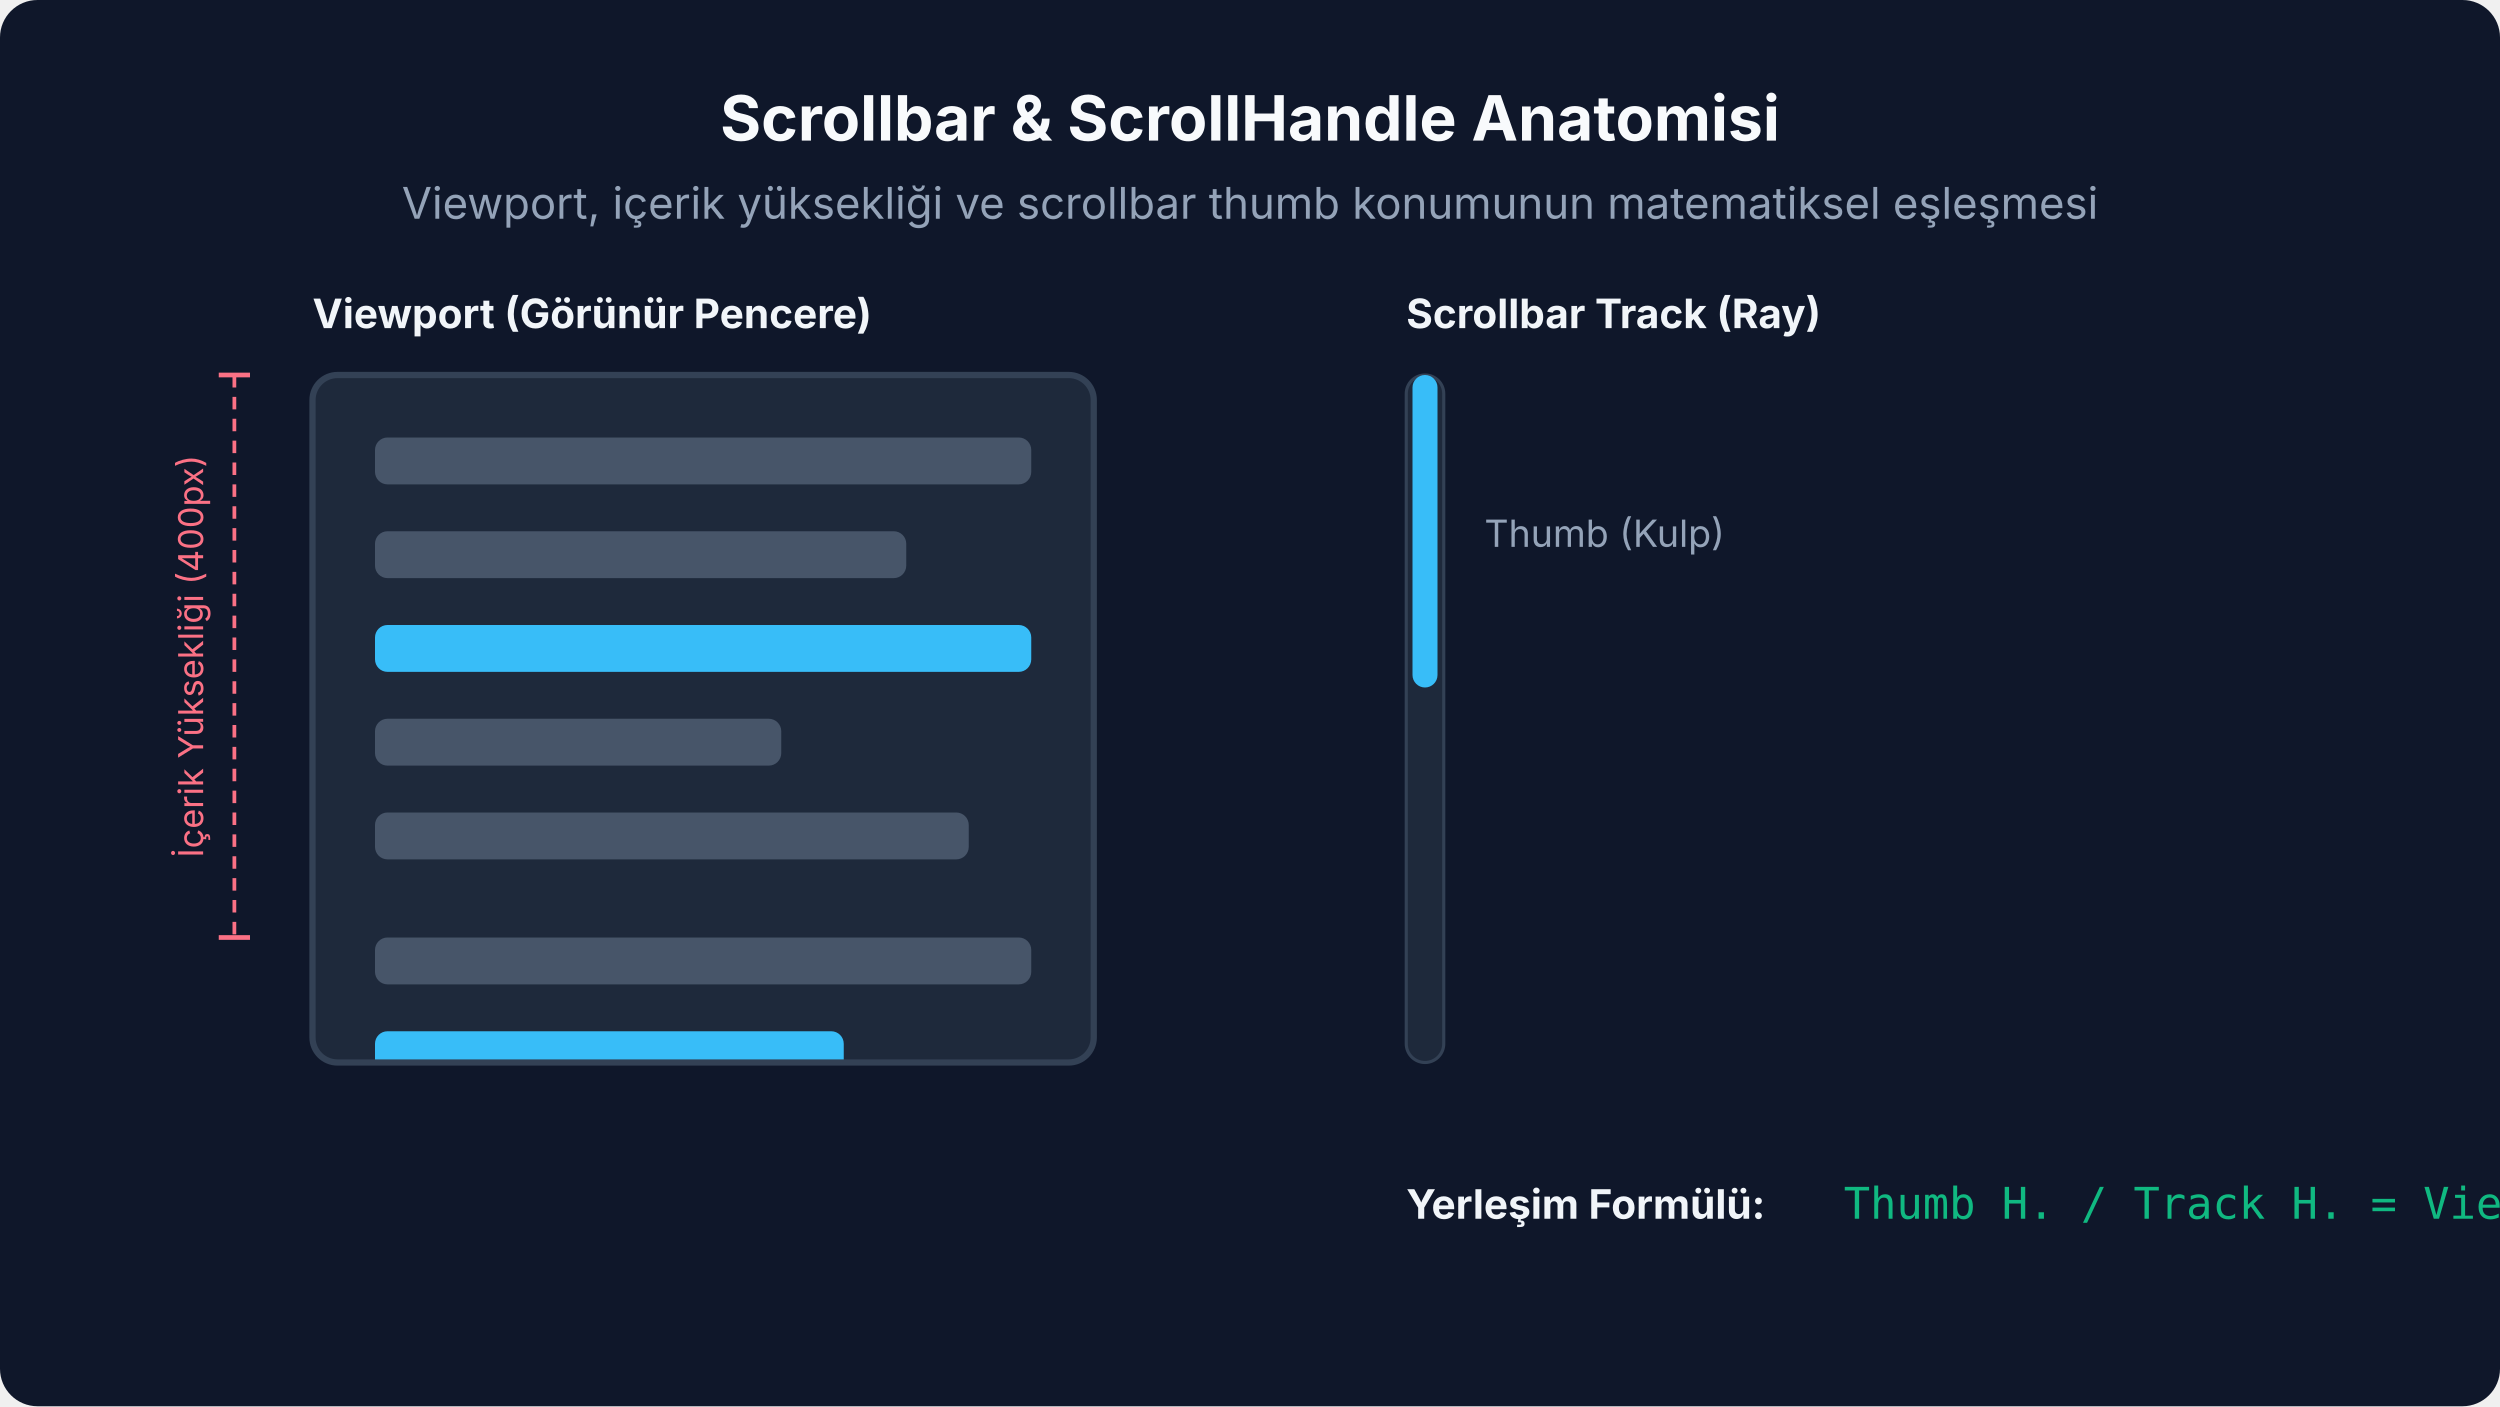
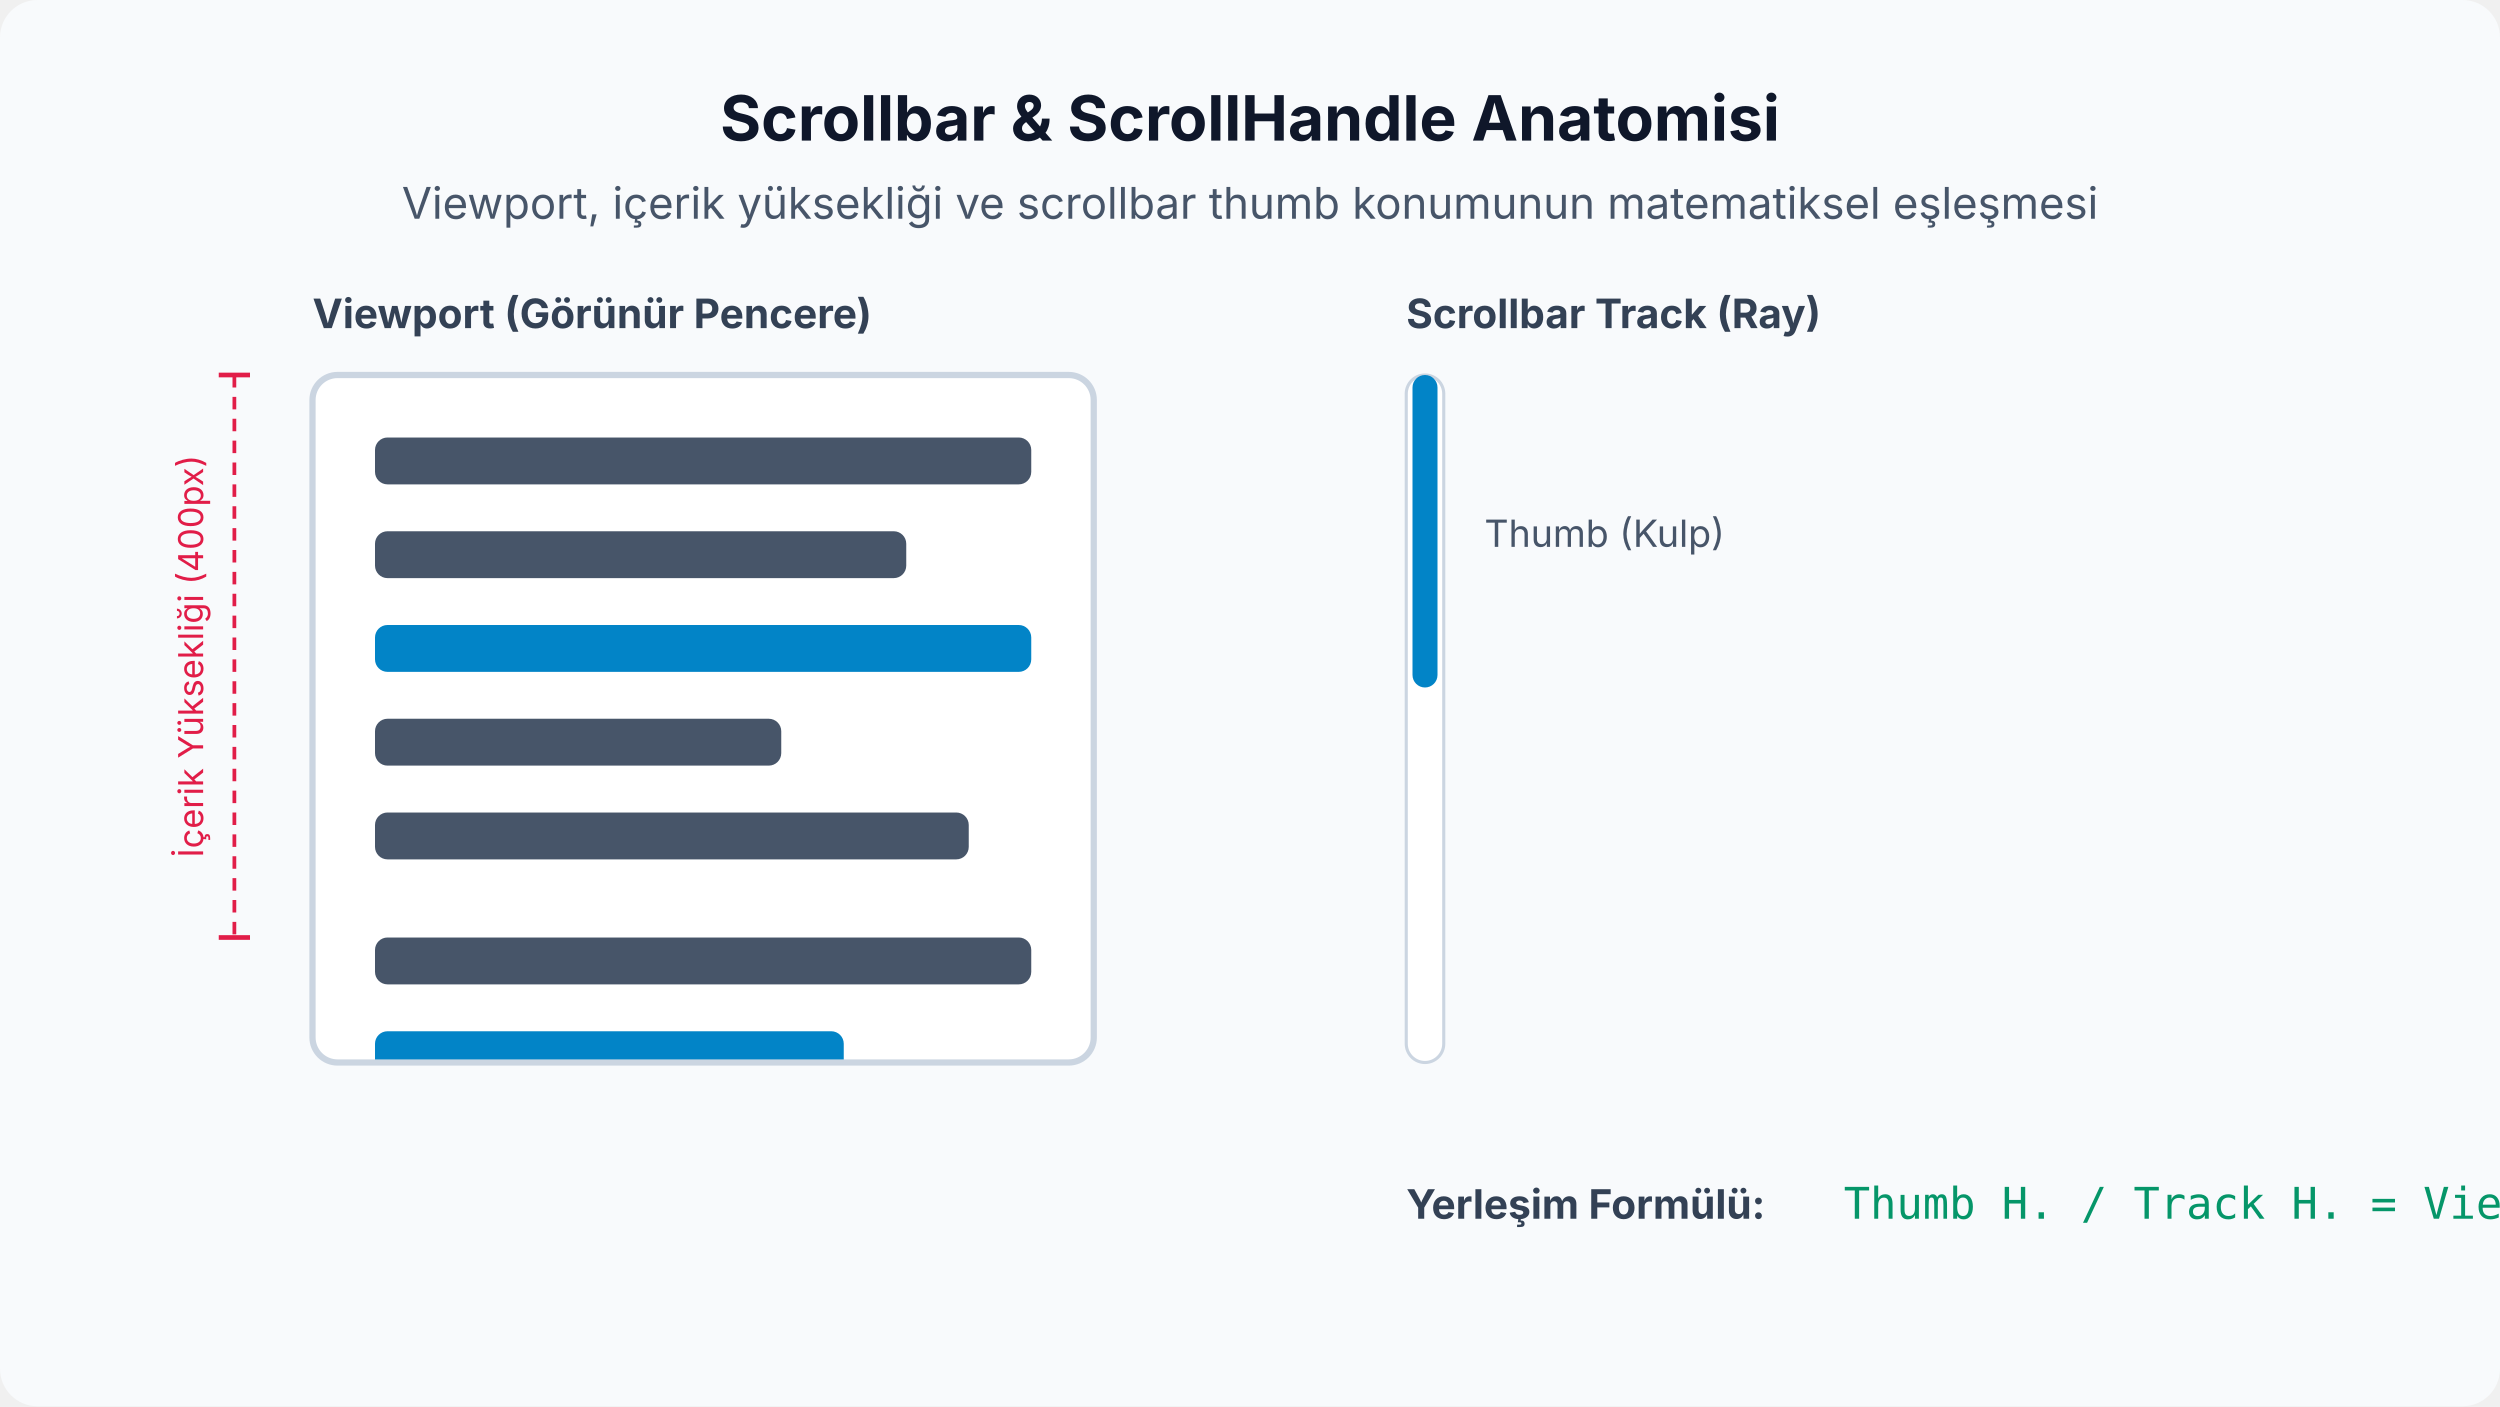
- <svg xmlns="http://www.w3.org/2000/svg" viewBox="0 0 800 450" width="100%" height="100%">
+ <svg xmlns="http://www.w3.org/2000/svg" viewBox="0 0 800 450">
  <defs>
    <style>
-       .bg { fill: #0f172a; rx: 12px; }
-       .title { font-family: system-ui, -apple-system, sans-serif; font-weight: 700; font-size: 20px; fill: #f8fafc; text-anchor: middle; }
-       .sub { font-family: system-ui, -apple-system, sans-serif; font-size: 14px; fill: #94a3b8; text-anchor: middle; }
+       .bg { fill: #f8fafc; rx: 12px; }
+       .title { font-family: system-ui, -apple-system, sans-serif; font-weight: 700; font-size: 20px; fill: #0f172a; text-anchor: middle; }
+       .sub { font-family: system-ui, -apple-system, sans-serif; font-size: 14px; fill: #475569; text-anchor: middle; }
      
      /* Viewport and Content Mock */
-       .viewport-border { fill: none; stroke: #334155; stroke-width: 2; rx: 8px; }
-       .content-bg { fill: #1e293b; rx: 6px; }
+       .viewport-border { fill: none; stroke: #cbd5e1; stroke-width: 2; rx: 8px; }
+       .content-bg { fill: #ffffff; rx: 6px; }
      .text-block { fill: #475569; rx: 4px; }
-       .text-block-highlight { fill: #38bdf8; rx: 4px; }
+       .text-block-highlight { fill: #0284c7; rx: 4px; }

      /* Labels */
-       .lbl { font-family: system-ui, -apple-system, sans-serif; font-size: 12px; fill: #94a3b8; }
-       .lbl-bold { font-family: system-ui, -apple-system, sans-serif; font-weight: 700; font-size: 13px; fill: #f1f5f9; }
-       .lbl-formula { font-family: ui-monospace, SFMono-Regular, Menlo, monospace; font-size: 14px; fill: #10b981; }
+       .lbl { font-family: system-ui, -apple-system, sans-serif; font-size: 12px; fill: #475569; }
+       .lbl-bold { font-family: system-ui, -apple-system, sans-serif; font-weight: 700; font-size: 13px; fill: #334155; }
+       .lbl-formula { font-family: ui-monospace, SFMono-Regular, Menlo, monospace; font-size: 14px; fill: #059669; }

      /* Guide Lines */
-       .guide { stroke: #fb7185; stroke-width: 1.2; stroke-dasharray: 4 3; }
-       .guide-lbl { font-family: system-ui, -apple-system, sans-serif; font-size: 11px; fill: #fb7185; }
+       .guide { stroke: #e11d48; stroke-width: 1.2; stroke-dasharray: 4 3; }
+       .guide-lbl { font-family: system-ui, -apple-system, sans-serif; font-size: 11px; fill: #e11d48; }

      /* Animation Sync: Thumb down -&gt; Content up */
      @keyframes anim-thumb {
        0%, 100% { transform: translateY(0px); }
        50% { transform: translateY(120px); }
      }
      @keyframes anim-content {
        0%, 100% { transform: translateY(0px); }
        50% { transform: translateY(-180px); }
      }

      .animated-thumb { animation: anim-thumb 6s infinite ease-in-out; }
      .animated-content { animation: anim-content 6s infinite ease-in-out; }
    </style>
  </defs>
  <rect width="800" height="450" class="bg" />
  <text x="400" y="45" class="title">Scrollbar &amp; ScrollHandle Anatomisi</text>
  <text x="400" y="70" class="sub">Viewport, içerik yüksekliği ve scrollbar thumb konumunun matematiksel eşleşmesi</text>
  <g transform="translate(100, 120)">
    <text x="0" y="-15" class="lbl-bold">Viewport (Görünür Pencere)</text>
    <mask id="content-mask">
      <rect x="0" y="0" width="250" height="220" fill="white" rx="6" />
    </mask>
    <g mask="url(#content-mask)">
      <g class="animated-content">
        <rect x="0" y="0" width="250" height="400" class="content-bg" />
        <rect x="20" y="20" width="210" height="15" class="text-block" />
        <rect x="20" y="50" width="170" height="15" class="text-block" />
        <rect x="20" y="80" width="210" height="15" class="text-block-highlight" />
        <rect x="20" y="110" width="130" height="15" class="text-block" />
        <rect x="20" y="140" width="190" height="15" class="text-block" />
        <rect x="20" y="180" width="210" height="15" class="text-block" />
        <rect x="20" y="210" width="150" height="15" class="text-block-highlight" />
        <rect x="20" y="240" width="190" height="15" class="text-block" />
        <rect x="20" y="270" width="120" height="15" class="text-block" />
        <rect x="20" y="310" width="200" height="15" class="text-block" />
        <rect x="20" y="340" width="160" height="15" class="text-block" />
        <rect x="20" y="370" width="190" height="15" class="text-block-highlight" />
      </g>
    </g>
    <rect x="0" y="0" width="250" height="220" class="viewport-border" />
  </g>
  <line x1="75" y1="120" x2="75" y2="300" class="guide" />
  <text x="65" y="210" class="guide-lbl" text-anchor="middle" transform="rotate(-90 65 210)">İçerik Yüksekliği (400px)</text>
-   <line x1="70" y1="120" x2="80" y2="120" stroke="#fb7185" stroke-width="1.5" />
-   <line x1="70" y1="300" x2="80" y2="300" stroke="#fb7185" stroke-width="1.5" />
+   <line x1="70" y1="120" x2="80" y2="120" stroke="#e11d48" stroke-width="1.5" />
+   <line x1="70" y1="300" x2="80" y2="300" stroke="#e11d48" stroke-width="1.5" />
  <g transform="translate(450, 120)">
    <text x="0" y="-15" class="lbl-bold">Scrollbar Track (Ray)</text>
-     <rect width="12" height="220" fill="#1e293b" rx="6" stroke="#334155" />
+     <rect width="12" height="220" fill="#ffffff" rx="6" stroke="#cbd5e1" />
    <g class="animated-thumb">
-       <rect x="2" y="0" width="8" height="100" fill="#38bdf8" rx="4" />
-       <text x="25" y="55" class="lbl" fill="#38bdf8">Thumb (Kulp)</text>
+       <rect x="2" y="0" width="8" height="100" fill="#0284c7" rx="4" />
+       <text x="25" y="55" class="lbl" fill="#0284c7">Thumb (Kulp)</text>
    </g>
  </g>
  <g transform="translate(450, 390)">
    <text x="0" y="0" class="lbl-bold">Yerleşim Formülü:</text>
    <text x="140" y="0" class="lbl-formula">Thumb H. / Track H. = Viewport H. / Content H.</text>
  </g>
</svg>
